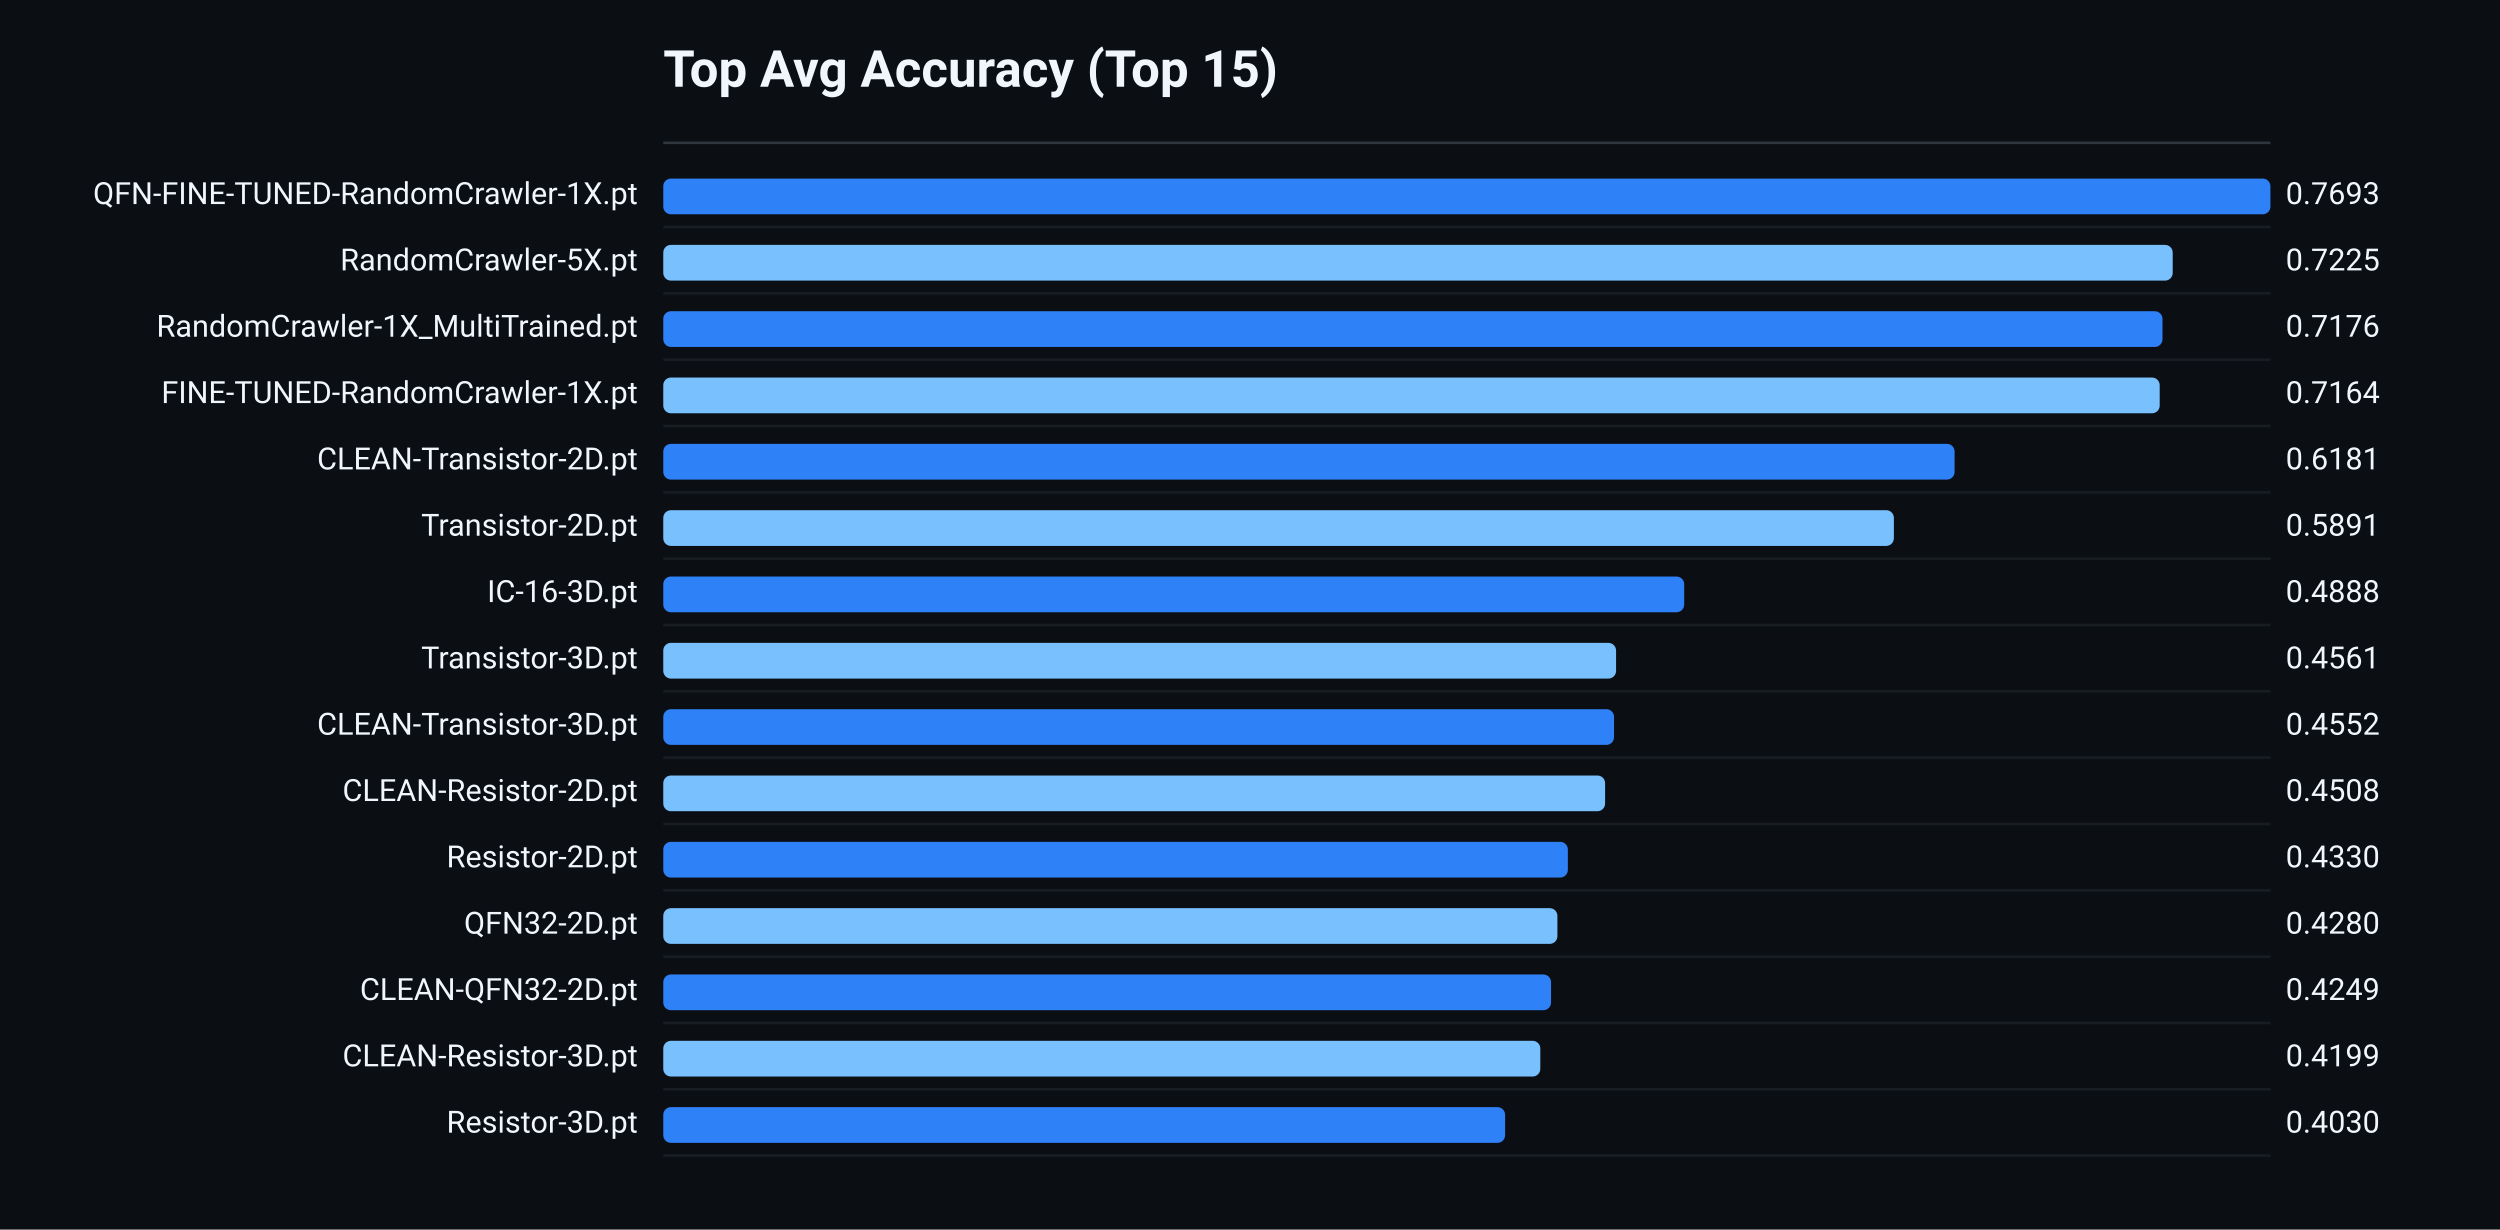
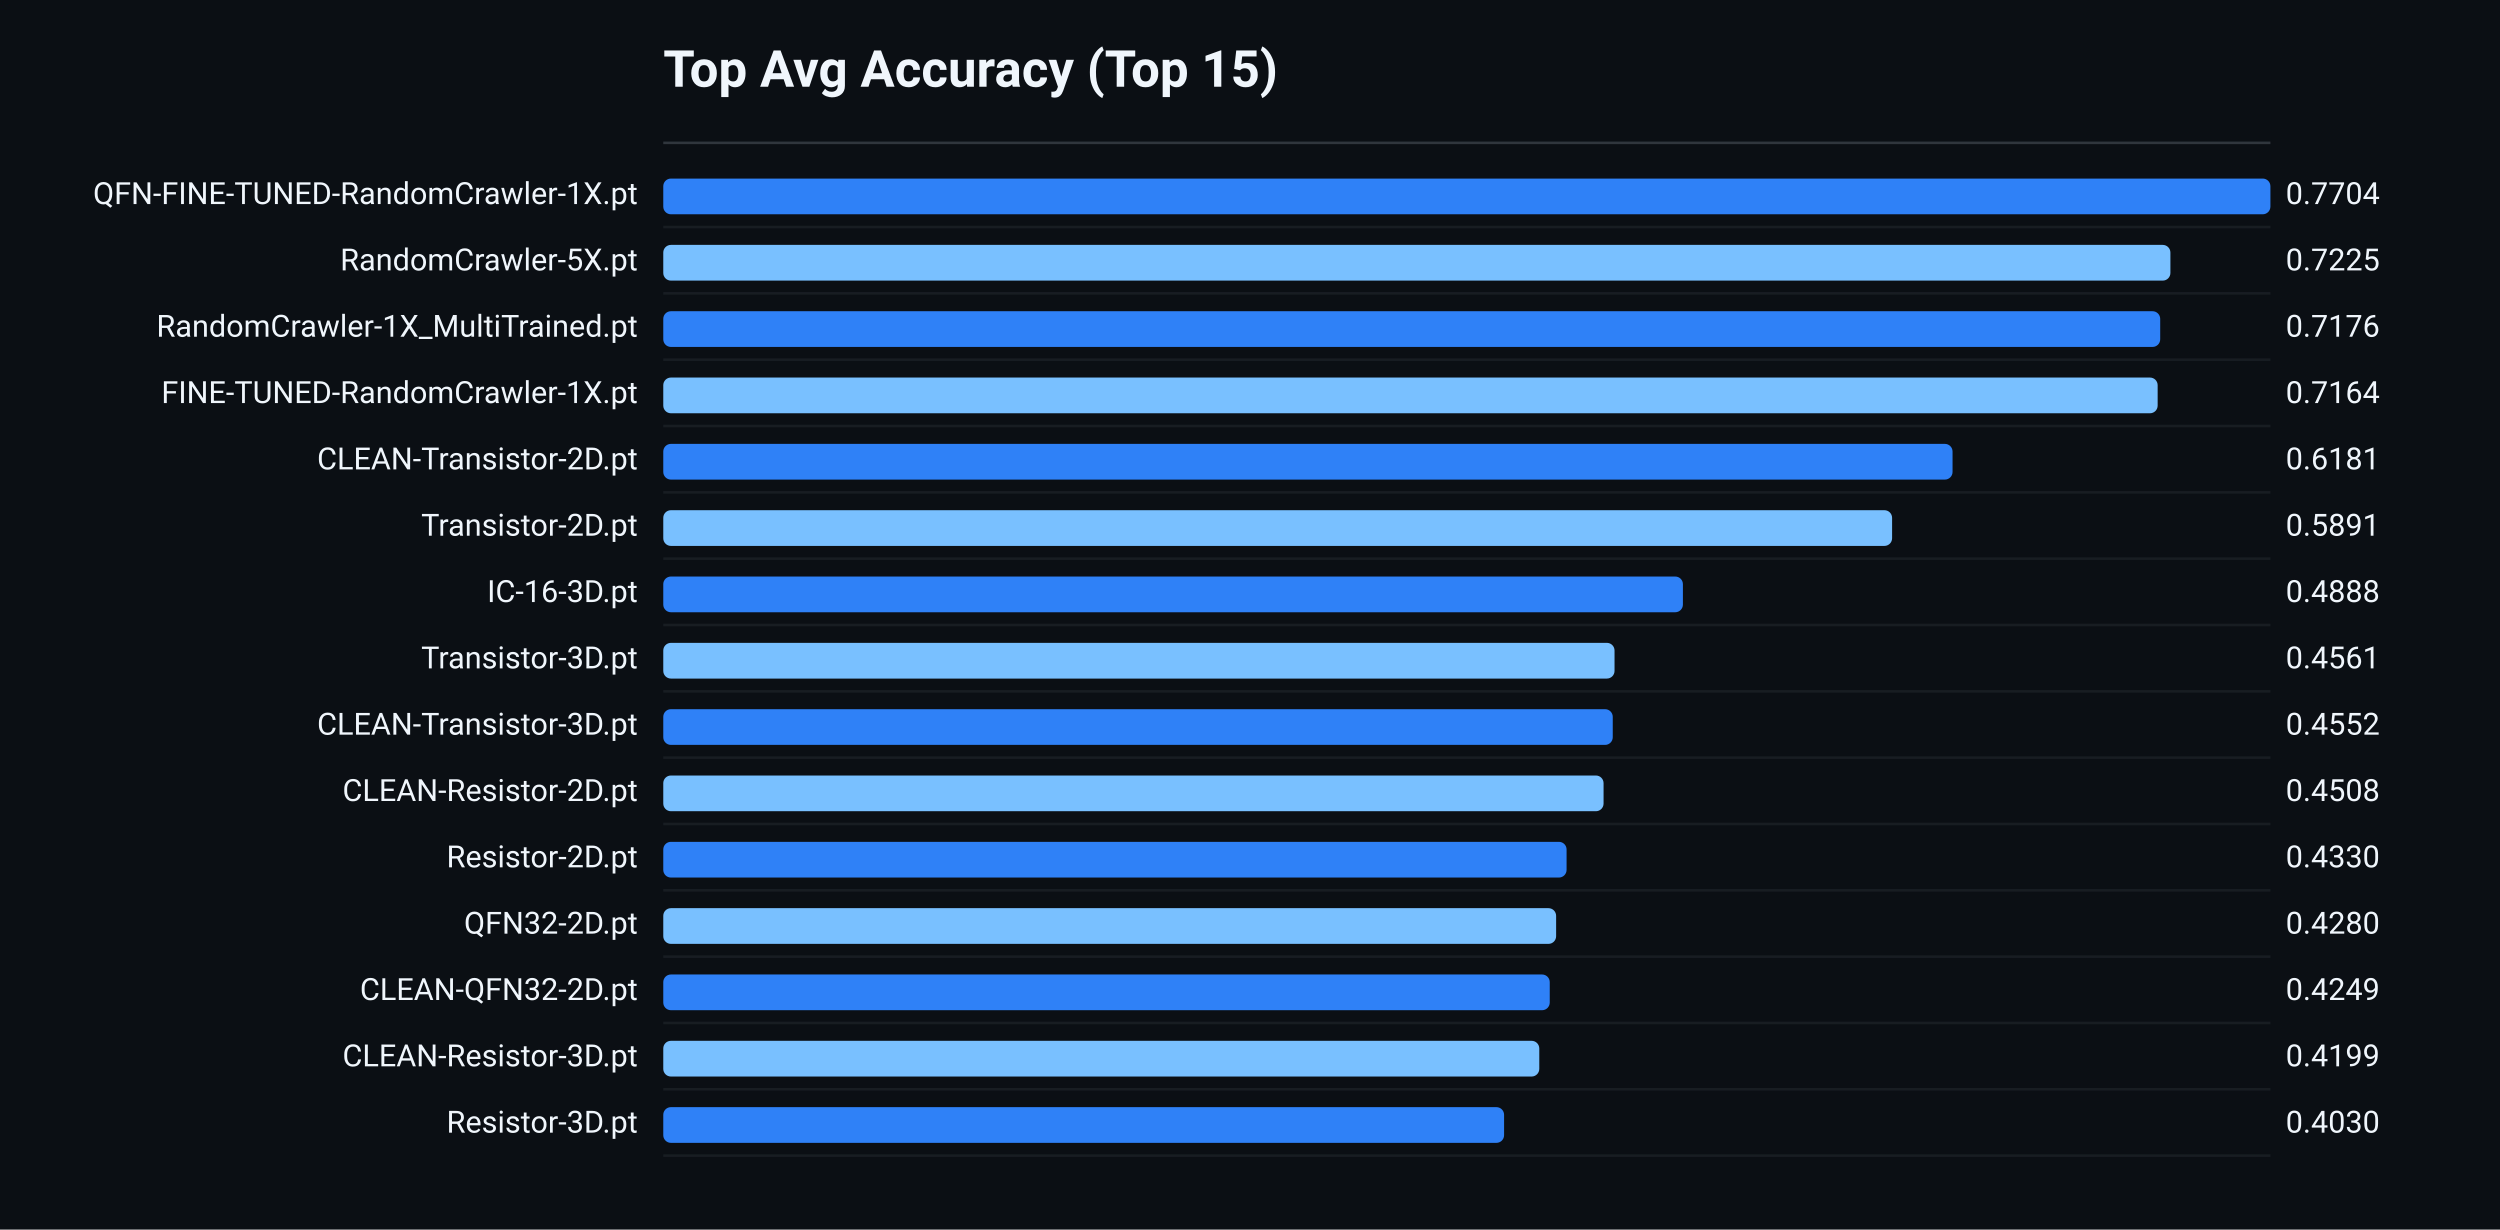
<svg xmlns="http://www.w3.org/2000/svg" width="980" height="482" viewBox="0 0 980 482">
  <rect x="0" y="0" width="980" height="482" fill="#0b0f14" />
  <text x="260" y="34" font-family="ui-sans-serif, system-ui, -apple-system, Segoe UI, Roboto, Arial" font-size="20" font-weight="700" fill="#f0f6fc">Top Avg Accuracy (Top 15)</text>
  <line x1="260" y1="56" x2="890" y2="56" stroke="#30363d" stroke-width="1" />
  <line x1="260" y1="89" x2="890" y2="89" stroke="#30363d" stroke-width="1" opacity="0.35" />
  <text x="250" y="80" text-anchor="end" font-family="ui-sans-serif, system-ui, -apple-system, Segoe UI, Roboto, Arial" font-size="12" fill="#f0f6fc">QFN-FINE-TUNED-RandomCrawler-1X.pt</text>
  <rect x="260" y="70.0" width="630.0" height="14" rx="3" fill="#2f81f7" />
-   <text x="896" y="80" text-anchor="start" font-family="ui-sans-serif, system-ui, -apple-system, Segoe UI, Roboto, Arial" font-size="12" fill="#f0f6fc">0.7693</text>
+   <text x="896" y="80" text-anchor="start" font-family="ui-sans-serif, system-ui, -apple-system, Segoe UI, Roboto, Arial" font-size="12" fill="#f0f6fc">0.7704</text>
  <line x1="260" y1="115" x2="890" y2="115" stroke="#30363d" stroke-width="1" opacity="0.35" />
  <text x="250" y="106" text-anchor="end" font-family="ui-sans-serif, system-ui, -apple-system, Segoe UI, Roboto, Arial" font-size="12" fill="#f0f6fc">RandomCrawler-5X.pt</text>
-   <rect x="260" y="96.0" width="591.7" height="14" rx="3" fill="#79c0ff" />
+   <rect x="260" y="96.0" width="590.8" height="14" rx="3" fill="#79c0ff" />
  <text x="896" y="106" text-anchor="start" font-family="ui-sans-serif, system-ui, -apple-system, Segoe UI, Roboto, Arial" font-size="12" fill="#f0f6fc">0.7225</text>
  <line x1="260" y1="141" x2="890" y2="141" stroke="#30363d" stroke-width="1" opacity="0.35" />
  <text x="250" y="132" text-anchor="end" font-family="ui-sans-serif, system-ui, -apple-system, Segoe UI, Roboto, Arial" font-size="12" fill="#f0f6fc">RandomCrawler-1X_MultiTrained.pt</text>
-   <rect x="260" y="122.0" width="587.7" height="14" rx="3" fill="#2f81f7" />
+   <rect x="260" y="122.0" width="586.8" height="14" rx="3" fill="#2f81f7" />
  <text x="896" y="132" text-anchor="start" font-family="ui-sans-serif, system-ui, -apple-system, Segoe UI, Roboto, Arial" font-size="12" fill="#f0f6fc">0.7176</text>
  <line x1="260" y1="167" x2="890" y2="167" stroke="#30363d" stroke-width="1" opacity="0.35" />
  <text x="250" y="158" text-anchor="end" font-family="ui-sans-serif, system-ui, -apple-system, Segoe UI, Roboto, Arial" font-size="12" fill="#f0f6fc">FINE-TUNED-RandomCrawler-1X.pt</text>
-   <rect x="260" y="148.0" width="586.6" height="14" rx="3" fill="#79c0ff" />
+   <rect x="260" y="148.0" width="585.8" height="14" rx="3" fill="#79c0ff" />
  <text x="896" y="158" text-anchor="start" font-family="ui-sans-serif, system-ui, -apple-system, Segoe UI, Roboto, Arial" font-size="12" fill="#f0f6fc">0.7164</text>
  <line x1="260" y1="193" x2="890" y2="193" stroke="#30363d" stroke-width="1" opacity="0.35" />
  <text x="250" y="184" text-anchor="end" font-family="ui-sans-serif, system-ui, -apple-system, Segoe UI, Roboto, Arial" font-size="12" fill="#f0f6fc">CLEAN-Transistor-2D.pt</text>
-   <rect x="260" y="174.0" width="506.2" height="14" rx="3" fill="#2f81f7" />
+   <rect x="260" y="174.0" width="505.4" height="14" rx="3" fill="#2f81f7" />
  <text x="896" y="184" text-anchor="start" font-family="ui-sans-serif, system-ui, -apple-system, Segoe UI, Roboto, Arial" font-size="12" fill="#f0f6fc">0.6181</text>
  <line x1="260" y1="219" x2="890" y2="219" stroke="#30363d" stroke-width="1" opacity="0.35" />
  <text x="250" y="210" text-anchor="end" font-family="ui-sans-serif, system-ui, -apple-system, Segoe UI, Roboto, Arial" font-size="12" fill="#f0f6fc">Transistor-2D.pt</text>
-   <rect x="260" y="200.0" width="482.4" height="14" rx="3" fill="#79c0ff" />
+   <rect x="260" y="200.0" width="481.7" height="14" rx="3" fill="#79c0ff" />
  <text x="896" y="210" text-anchor="start" font-family="ui-sans-serif, system-ui, -apple-system, Segoe UI, Roboto, Arial" font-size="12" fill="#f0f6fc">0.5891</text>
  <line x1="260" y1="245" x2="890" y2="245" stroke="#30363d" stroke-width="1" opacity="0.35" />
  <text x="250" y="236" text-anchor="end" font-family="ui-sans-serif, system-ui, -apple-system, Segoe UI, Roboto, Arial" font-size="12" fill="#f0f6fc">IC-16-3D.pt</text>
-   <rect x="260" y="226.0" width="400.2" height="14" rx="3" fill="#2f81f7" />
+   <rect x="260" y="226.0" width="399.7" height="14" rx="3" fill="#2f81f7" />
  <text x="896" y="236" text-anchor="start" font-family="ui-sans-serif, system-ui, -apple-system, Segoe UI, Roboto, Arial" font-size="12" fill="#f0f6fc">0.4888</text>
  <line x1="260" y1="271" x2="890" y2="271" stroke="#30363d" stroke-width="1" opacity="0.35" />
  <text x="250" y="262" text-anchor="end" font-family="ui-sans-serif, system-ui, -apple-system, Segoe UI, Roboto, Arial" font-size="12" fill="#f0f6fc">Transistor-3D.pt</text>
-   <rect x="260" y="252.0" width="373.5" height="14" rx="3" fill="#79c0ff" />
+   <rect x="260" y="252.0" width="372.9" height="14" rx="3" fill="#79c0ff" />
  <text x="896" y="262" text-anchor="start" font-family="ui-sans-serif, system-ui, -apple-system, Segoe UI, Roboto, Arial" font-size="12" fill="#f0f6fc">0.4561</text>
  <line x1="260" y1="297" x2="890" y2="297" stroke="#30363d" stroke-width="1" opacity="0.35" />
  <text x="250" y="288" text-anchor="end" font-family="ui-sans-serif, system-ui, -apple-system, Segoe UI, Roboto, Arial" font-size="12" fill="#f0f6fc">CLEAN-Transistor-3D.pt</text>
-   <rect x="260" y="278.0" width="372.7" height="14" rx="3" fill="#2f81f7" />
+   <rect x="260" y="278.0" width="372.2" height="14" rx="3" fill="#2f81f7" />
  <text x="896" y="288" text-anchor="start" font-family="ui-sans-serif, system-ui, -apple-system, Segoe UI, Roboto, Arial" font-size="12" fill="#f0f6fc">0.4552</text>
  <line x1="260" y1="323" x2="890" y2="323" stroke="#30363d" stroke-width="1" opacity="0.35" />
  <text x="250" y="314" text-anchor="end" font-family="ui-sans-serif, system-ui, -apple-system, Segoe UI, Roboto, Arial" font-size="12" fill="#f0f6fc">CLEAN-Resistor-2D.pt</text>
-   <rect x="260" y="304.0" width="369.2" height="14" rx="3" fill="#79c0ff" />
+   <rect x="260" y="304.0" width="368.6" height="14" rx="3" fill="#79c0ff" />
  <text x="896" y="314" text-anchor="start" font-family="ui-sans-serif, system-ui, -apple-system, Segoe UI, Roboto, Arial" font-size="12" fill="#f0f6fc">0.4508</text>
  <line x1="260" y1="349" x2="890" y2="349" stroke="#30363d" stroke-width="1" opacity="0.35" />
  <text x="250" y="340" text-anchor="end" font-family="ui-sans-serif, system-ui, -apple-system, Segoe UI, Roboto, Arial" font-size="12" fill="#f0f6fc">Resistor-2D.pt</text>
-   <rect x="260" y="330.0" width="354.6" height="14" rx="3" fill="#2f81f7" />
+   <rect x="260" y="330.0" width="354.1" height="14" rx="3" fill="#2f81f7" />
  <text x="896" y="340" text-anchor="start" font-family="ui-sans-serif, system-ui, -apple-system, Segoe UI, Roboto, Arial" font-size="12" fill="#f0f6fc">0.4330</text>
  <line x1="260" y1="375" x2="890" y2="375" stroke="#30363d" stroke-width="1" opacity="0.35" />
  <text x="250" y="366" text-anchor="end" font-family="ui-sans-serif, system-ui, -apple-system, Segoe UI, Roboto, Arial" font-size="12" fill="#f0f6fc">QFN32-2D.pt</text>
-   <rect x="260" y="356.0" width="350.5" height="14" rx="3" fill="#79c0ff" />
+   <rect x="260" y="356.0" width="350.0" height="14" rx="3" fill="#79c0ff" />
  <text x="896" y="366" text-anchor="start" font-family="ui-sans-serif, system-ui, -apple-system, Segoe UI, Roboto, Arial" font-size="12" fill="#f0f6fc">0.4280</text>
  <line x1="260" y1="401" x2="890" y2="401" stroke="#30363d" stroke-width="1" opacity="0.35" />
  <text x="250" y="392" text-anchor="end" font-family="ui-sans-serif, system-ui, -apple-system, Segoe UI, Roboto, Arial" font-size="12" fill="#f0f6fc">CLEAN-QFN32-2D.pt</text>
-   <rect x="260" y="382.0" width="348.0" height="14" rx="3" fill="#2f81f7" />
+   <rect x="260" y="382.0" width="347.5" height="14" rx="3" fill="#2f81f7" />
  <text x="896" y="392" text-anchor="start" font-family="ui-sans-serif, system-ui, -apple-system, Segoe UI, Roboto, Arial" font-size="12" fill="#f0f6fc">0.4249</text>
  <line x1="260" y1="427" x2="890" y2="427" stroke="#30363d" stroke-width="1" opacity="0.35" />
  <text x="250" y="418" text-anchor="end" font-family="ui-sans-serif, system-ui, -apple-system, Segoe UI, Roboto, Arial" font-size="12" fill="#f0f6fc">CLEAN-Resistor-3D.pt</text>
-   <rect x="260" y="408.0" width="343.8" height="14" rx="3" fill="#79c0ff" />
+   <rect x="260" y="408.0" width="343.4" height="14" rx="3" fill="#79c0ff" />
  <text x="896" y="418" text-anchor="start" font-family="ui-sans-serif, system-ui, -apple-system, Segoe UI, Roboto, Arial" font-size="12" fill="#f0f6fc">0.4199</text>
  <line x1="260" y1="453" x2="890" y2="453" stroke="#30363d" stroke-width="1" opacity="0.35" />
  <text x="250" y="444" text-anchor="end" font-family="ui-sans-serif, system-ui, -apple-system, Segoe UI, Roboto, Arial" font-size="12" fill="#f0f6fc">Resistor-3D.pt</text>
-   <rect x="260" y="434.0" width="330.0" height="14" rx="3" fill="#2f81f7" />
+   <rect x="260" y="434.0" width="329.6" height="14" rx="3" fill="#2f81f7" />
  <text x="896" y="444" text-anchor="start" font-family="ui-sans-serif, system-ui, -apple-system, Segoe UI, Roboto, Arial" font-size="12" fill="#f0f6fc">0.4030</text>
</svg>
